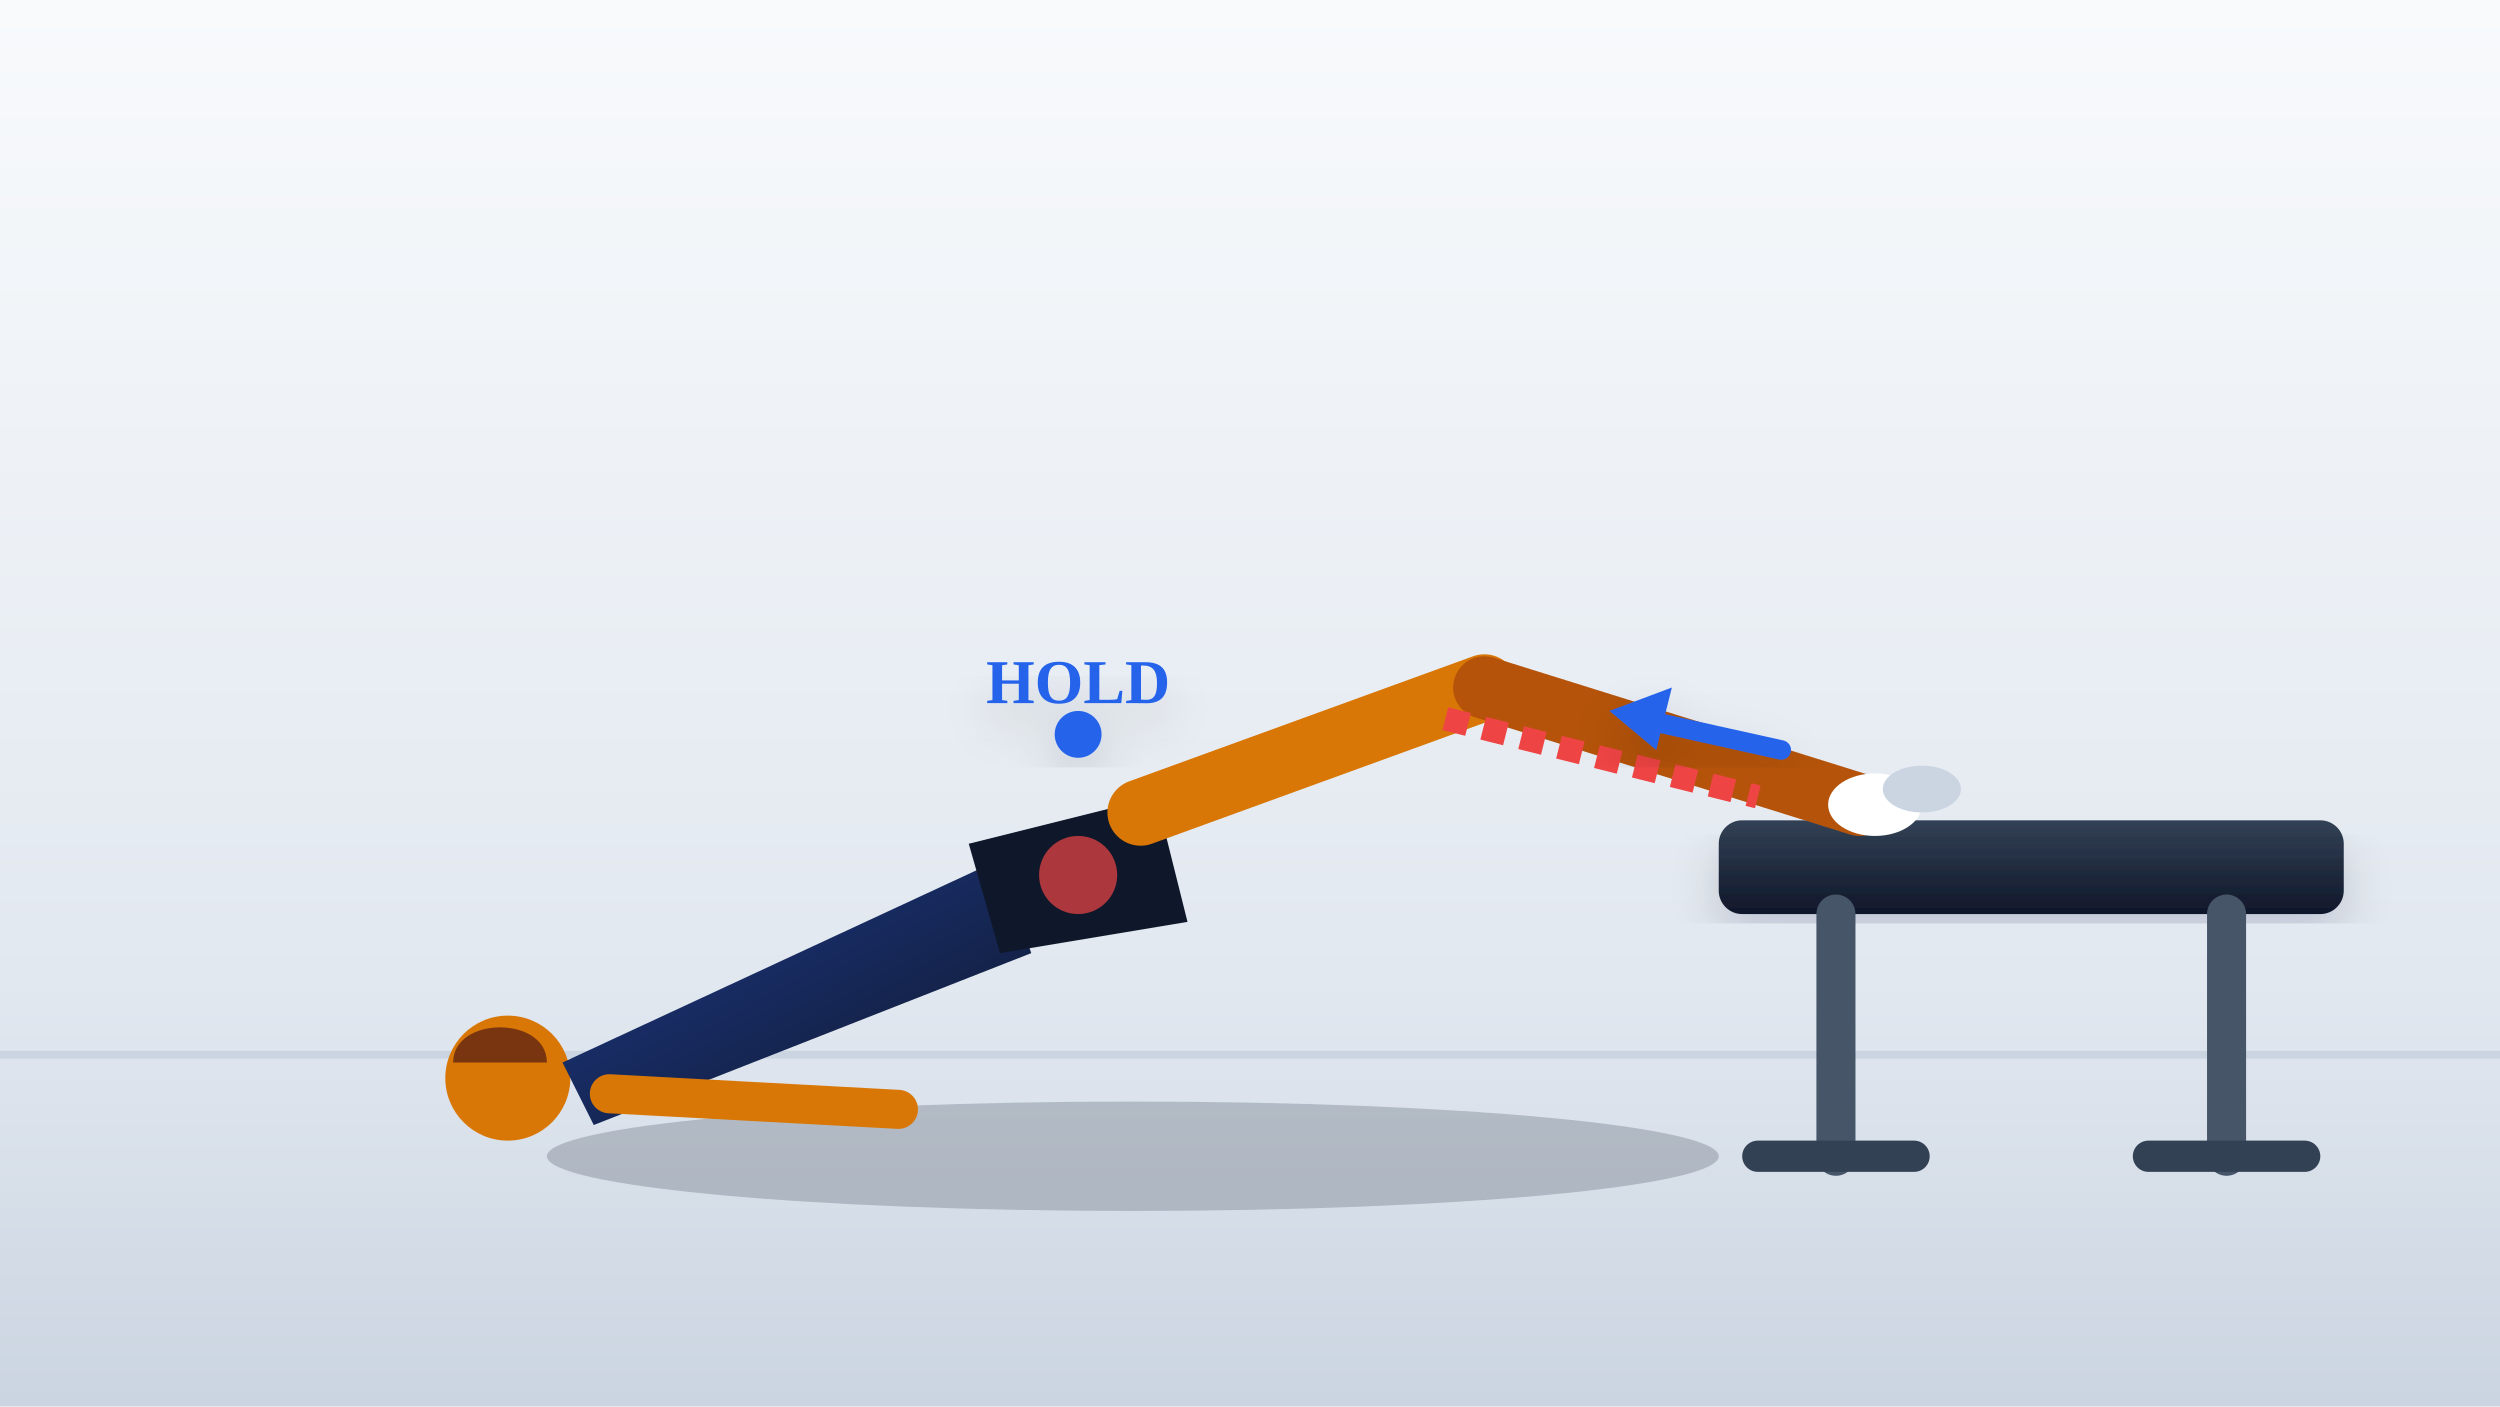
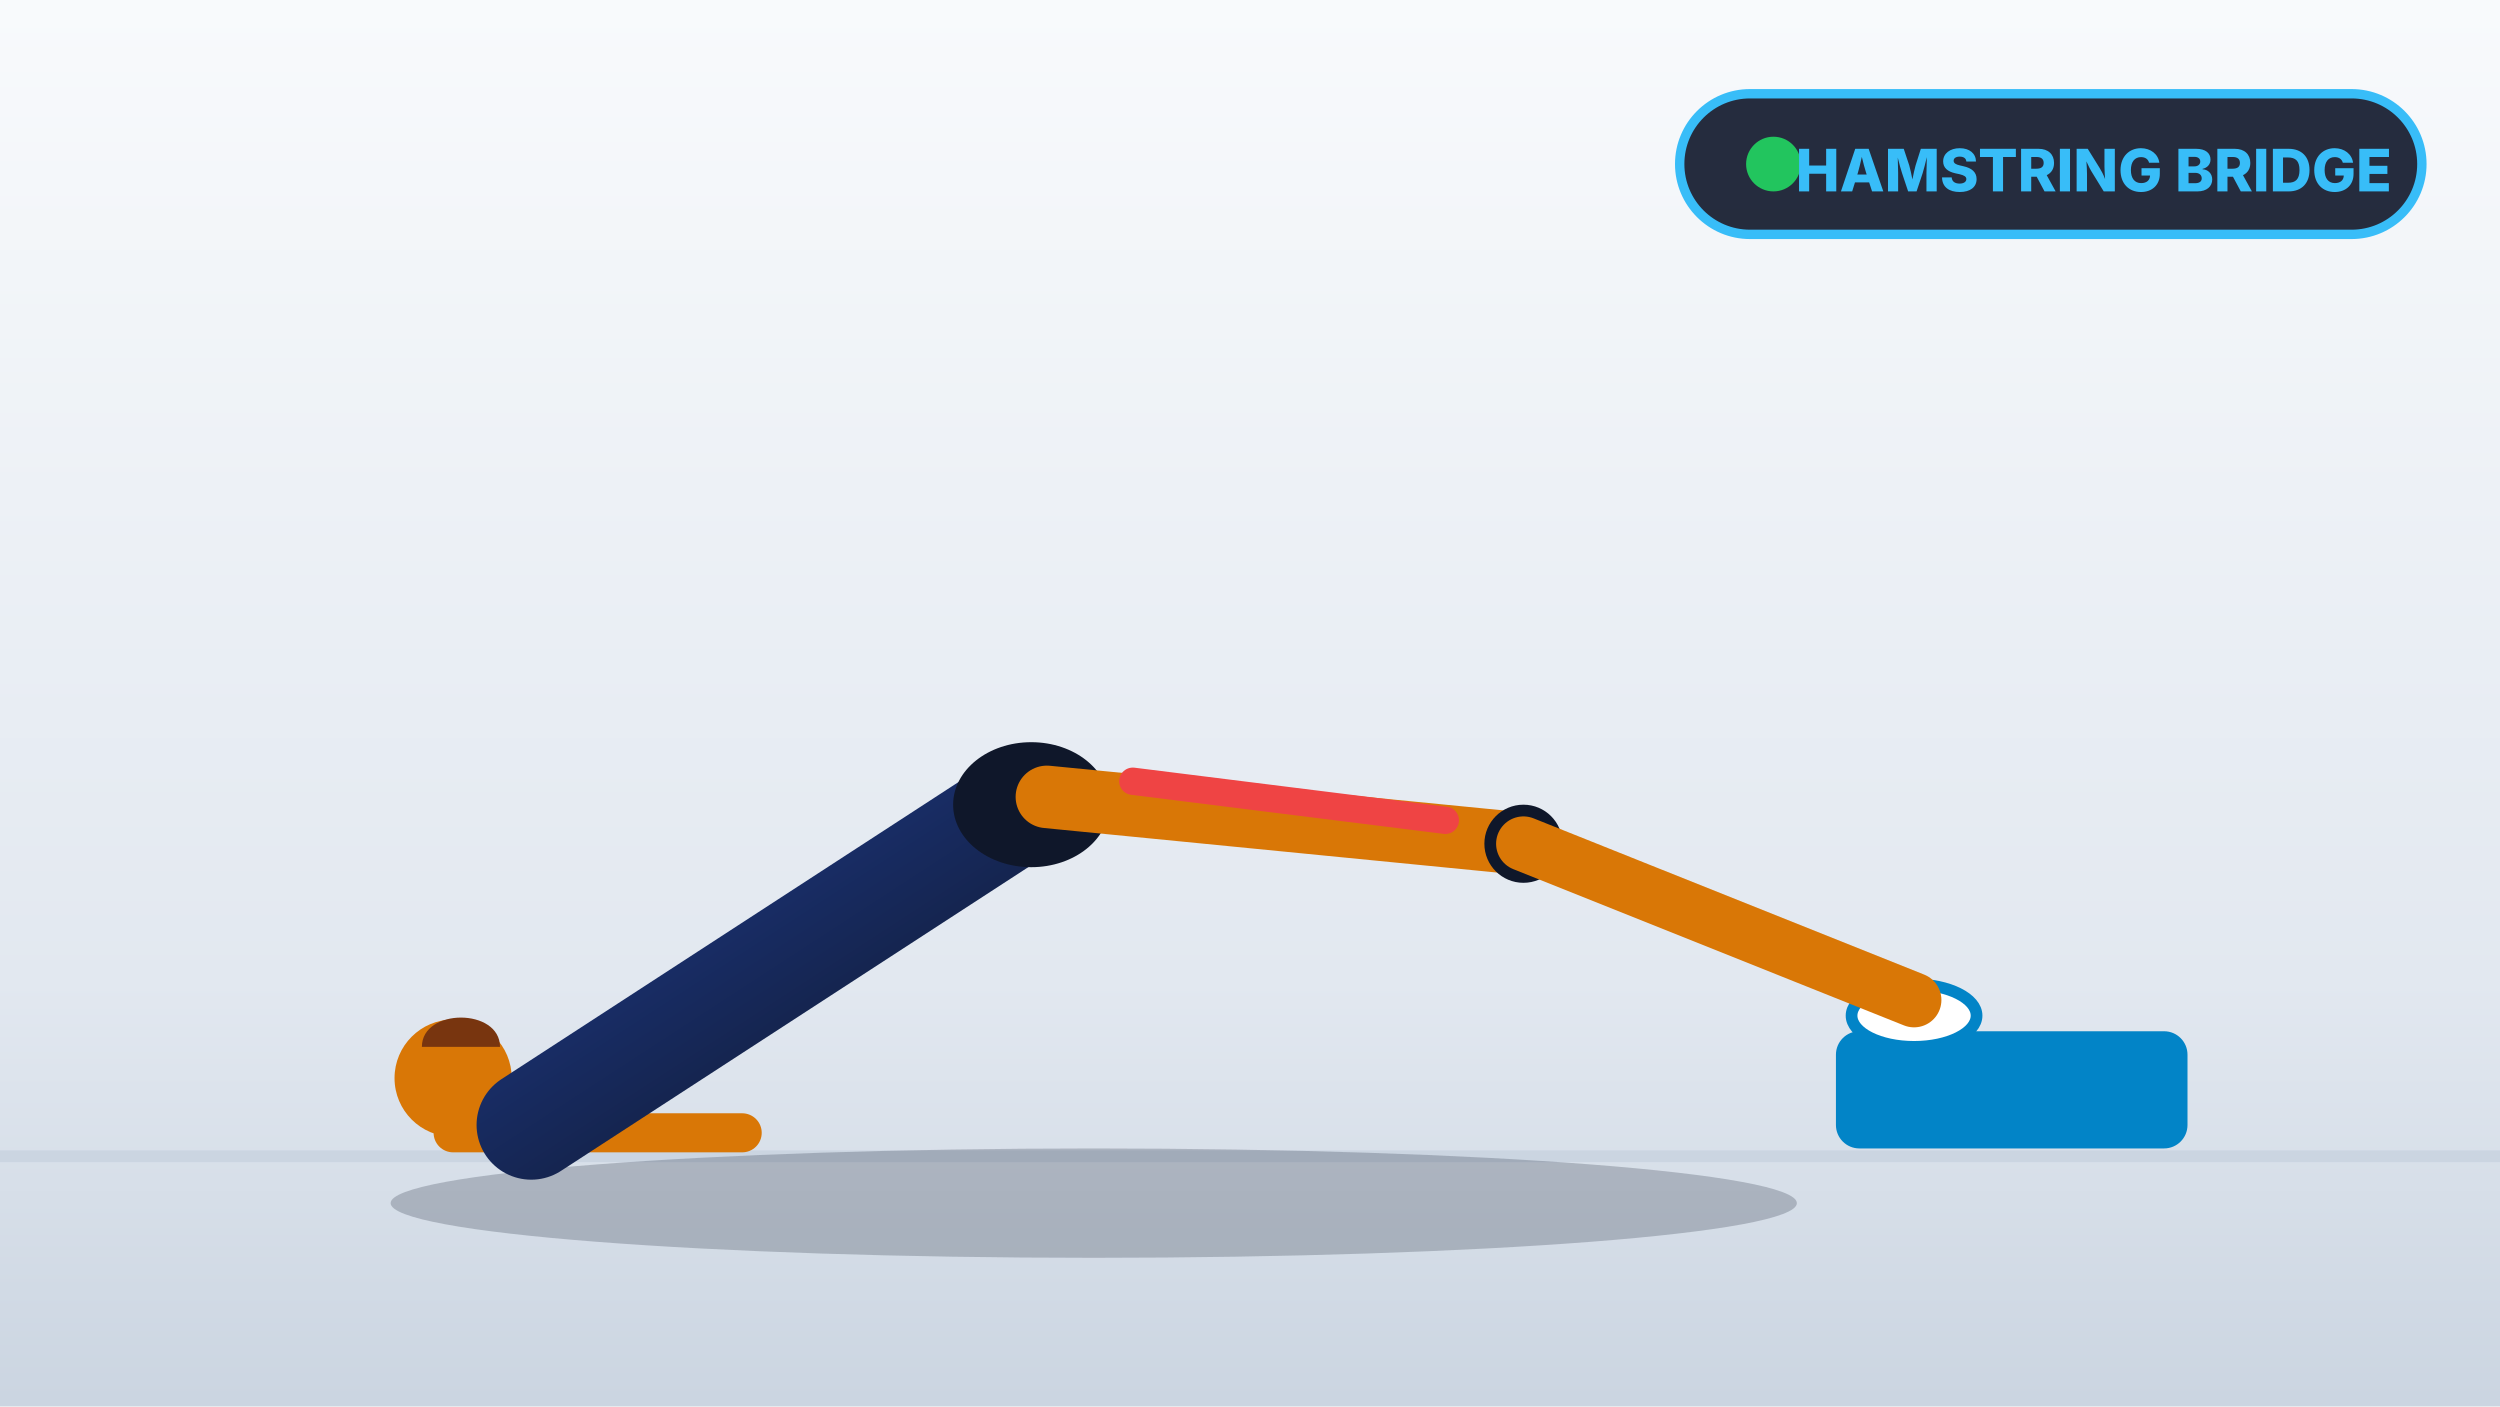
<svg xmlns="http://www.w3.org/2000/svg" viewBox="0 0 320 180" width="100%" height="100%" preserveAspectRatio="xMidYMid meet">
  <defs>
    <linearGradient id="gymFloor" x1="0" y1="0" x2="0" y2="1">
      <stop offset="0%" stop-color="#f8fafc" />
      <stop offset="70%" stop-color="#e2e8f0" />
      <stop offset="100%" stop-color="#cbd5e1" />
    </linearGradient>
-     <linearGradient id="benchGrad" x1="0" y1="0" x2="0" y2="1">
-       <stop offset="0%" stop-color="#334155" />
-       <stop offset="100%" stop-color="#0f172a" />
+     <linearGradient id="poleGrad" x1="0" y1="0" x2="1" y2="0">
+       <stop offset="0%" stop-color="#1e293b" />
+       <stop offset="100%" stop-color="#475569" />
+     </linearGradient>
+     <linearGradient id="machGrad" x1="0" y1="0" x2="1" y2="0">
+       <stop offset="0%" stop-color="#1e293b" />
+       <stop offset="100%" stop-color="#334155" />
    </linearGradient>
    <linearGradient id="kitGrad" x1="0" y1="0" x2="1" y2="1">
      <stop offset="0%" stop-color="#1e3a8a" />
      <stop offset="100%" stop-color="#0f172a" />
    </linearGradient>
    <filter id="dropShadow" x="-10%" y="-10%" width="120%" height="120%">
-       <feDropShadow dx="0" dy="3" stdDeviation="3" flood-color="#0f172a" flood-opacity="0.15" />
+       <feDropShadow dx="0" dy="3" stdDeviation="3" flood-color="#0f172a" flood-opacity="0.16" />
+     </filter>
+     <filter id="glowCyan" x="-20%" y="-20%" width="140%" height="140%">
+       <feGaussianBlur stdDeviation="3" result="blur" />
+       <feMerge>
+         <feMergeNode in="blur" />
+         <feMergeNode in="SourceGraphic" />
+       </feMerge>
    </filter>
  </defs>
  <rect width="320" height="180" fill="url(#gymFloor)" />
-   <line x1="0" y1="135" x2="320" y2="135" stroke="#cbd5e1" stroke-width="1" />
-   <rect x="220" y="105" width="80" height="12" rx="3" fill="url(#benchGrad)" filter="url(#dropShadow)" />
-   <line x1="235" y1="117" x2="235" y2="148" stroke="#475569" stroke-width="5" stroke-linecap="round" />
-   <line x1="285" y1="117" x2="285" y2="148" stroke="#475569" stroke-width="5" stroke-linecap="round" />
-   <line x1="225" y1="148" x2="245" y2="148" stroke="#334155" stroke-width="4" stroke-linecap="round" />
-   <line x1="275" y1="148" x2="295" y2="148" stroke="#334155" stroke-width="4" stroke-linecap="round" />
-   <ellipse cx="145" cy="148" rx="75" ry="7" fill="#0f172a" opacity="0.2" />
-   <circle cx="65" cy="138" r="8" fill="#d97706" />
-   <path d="M58,136 C58,130 70,130 70,136 Z" fill="#78350f" />
-   <path d="M72,136 L128,110 L132,122 L76,144 Z" fill="url(#kitGrad)" />
-   <path d="M124,108 L148,102 L152,118 L128,122 Z" fill="#0f172a" />
-   <circle cx="138" cy="112" r="5" fill="#ef4444" opacity="0.7" />
-   <path d="M146,104 L190,88" stroke="#d97706" stroke-width="8.5" stroke-linecap="round" />
-   <path d="M190,88 L238,103" stroke="#b45309" stroke-width="8" stroke-linecap="round" />
-   <ellipse cx="240" cy="103" rx="6" ry="4" fill="#ffffff" />
-   <ellipse cx="246" cy="101" rx="5" ry="3" fill="#cbd5e1" />
-   <line x1="78" y1="140" x2="115" y2="142" stroke="#d97706" stroke-width="5" stroke-linecap="round" />
-   <path d="M185,92 L225,102" stroke="#ef4444" stroke-width="3" stroke-dasharray="3,2" />
-   <g filter="url(#dropShadow)">
-     <path d="M228,96 L210,92" stroke="#2563eb" stroke-width="2.5" stroke-linecap="round" />
-     <polygon points="214,88 206,91 212,96" fill="#2563eb" />
-     <circle cx="138" cy="94" r="3" fill="#2563eb" />
-     <text x="138" y="90" font-size="8" font-weight="900" fill="#2563eb" text-anchor="middle">HOLD</text>
+   <line x1="0" y1="148" x2="320" y2="148" stroke="#cbd5e1" stroke-width="1.5" />
+   <ellipse cx="140" cy="154" rx="90" ry="7" fill="#0f172a" opacity="0.22" />
+   <circle cx="58" cy="138" r="7.5" fill="#d97706" />
+   <path d="M54,134 C54,129 64,129 64,134 Z" fill="#78350f" />
+   <line x1="58" y1="145" x2="95" y2="145" stroke="#d97706" stroke-width="5" stroke-linecap="round" />
+   <rect x="235" y="132" width="45" height="15" rx="3" fill="#0284c7" />
+   <ellipse cx="245" cy="130" rx="8" ry="4" fill="#ffffff" stroke="#0284c7" stroke-width="1.5" />
+   <g>
+     <animateTransform attributeName="transform" type="rotate" values="18 68 144; 0 68 144; 0 68 144; 18 68 144" keyTimes="0; 0.45; 0.65; 1" dur="2.7s" repeatCount="indefinite" />
+     <path d="M68,144 L128,105" stroke="url(#kitGrad)" stroke-width="14" stroke-linecap="round" />
+     <ellipse cx="132" cy="103" rx="10" ry="8" fill="#0f172a" />
+     <line x1="134" y1="102" x2="195" y2="108" stroke="#d97706" stroke-width="8" stroke-linecap="round" />
+     <circle cx="195" cy="108" r="5" fill="#0f172a" />
+     <line x1="195" y1="108" x2="245" y2="128" stroke="#d97706" stroke-width="7" stroke-linecap="round" />
+     <line x1="145" y1="100" x2="185" y2="105" stroke="#ef4444" stroke-width="3.5" stroke-linecap="round">
+       <animate attributeName="opacity" values="0.3; 1; 1; 0.3" keyTimes="0; 0.45; 0.65; 1" dur="2.7s" repeatCount="indefinite" />
+     </line>
+   </g>
+   <g transform="translate(215, 12)">
+     <rect x="0" y="0" width="95" height="18" rx="9" fill="#0f172a" fill-opacity="0.9" stroke="#38bdf8" stroke-width="1.2" />
+     <circle cx="12" cy="9" r="3.5" fill="#22c55e">
+       <animate attributeName="opacity" values="1; 0.2; 1" dur="1.1s" repeatCount="indefinite" />
+     </circle>
+     <text x="53" y="12.5" fill="#38bdf8" font-size="7.5" font-family="-apple-system, sans-serif" font-weight="800" text-anchor="middle">HAMSTRING BRIDGE</text>
  </g>
</svg>
